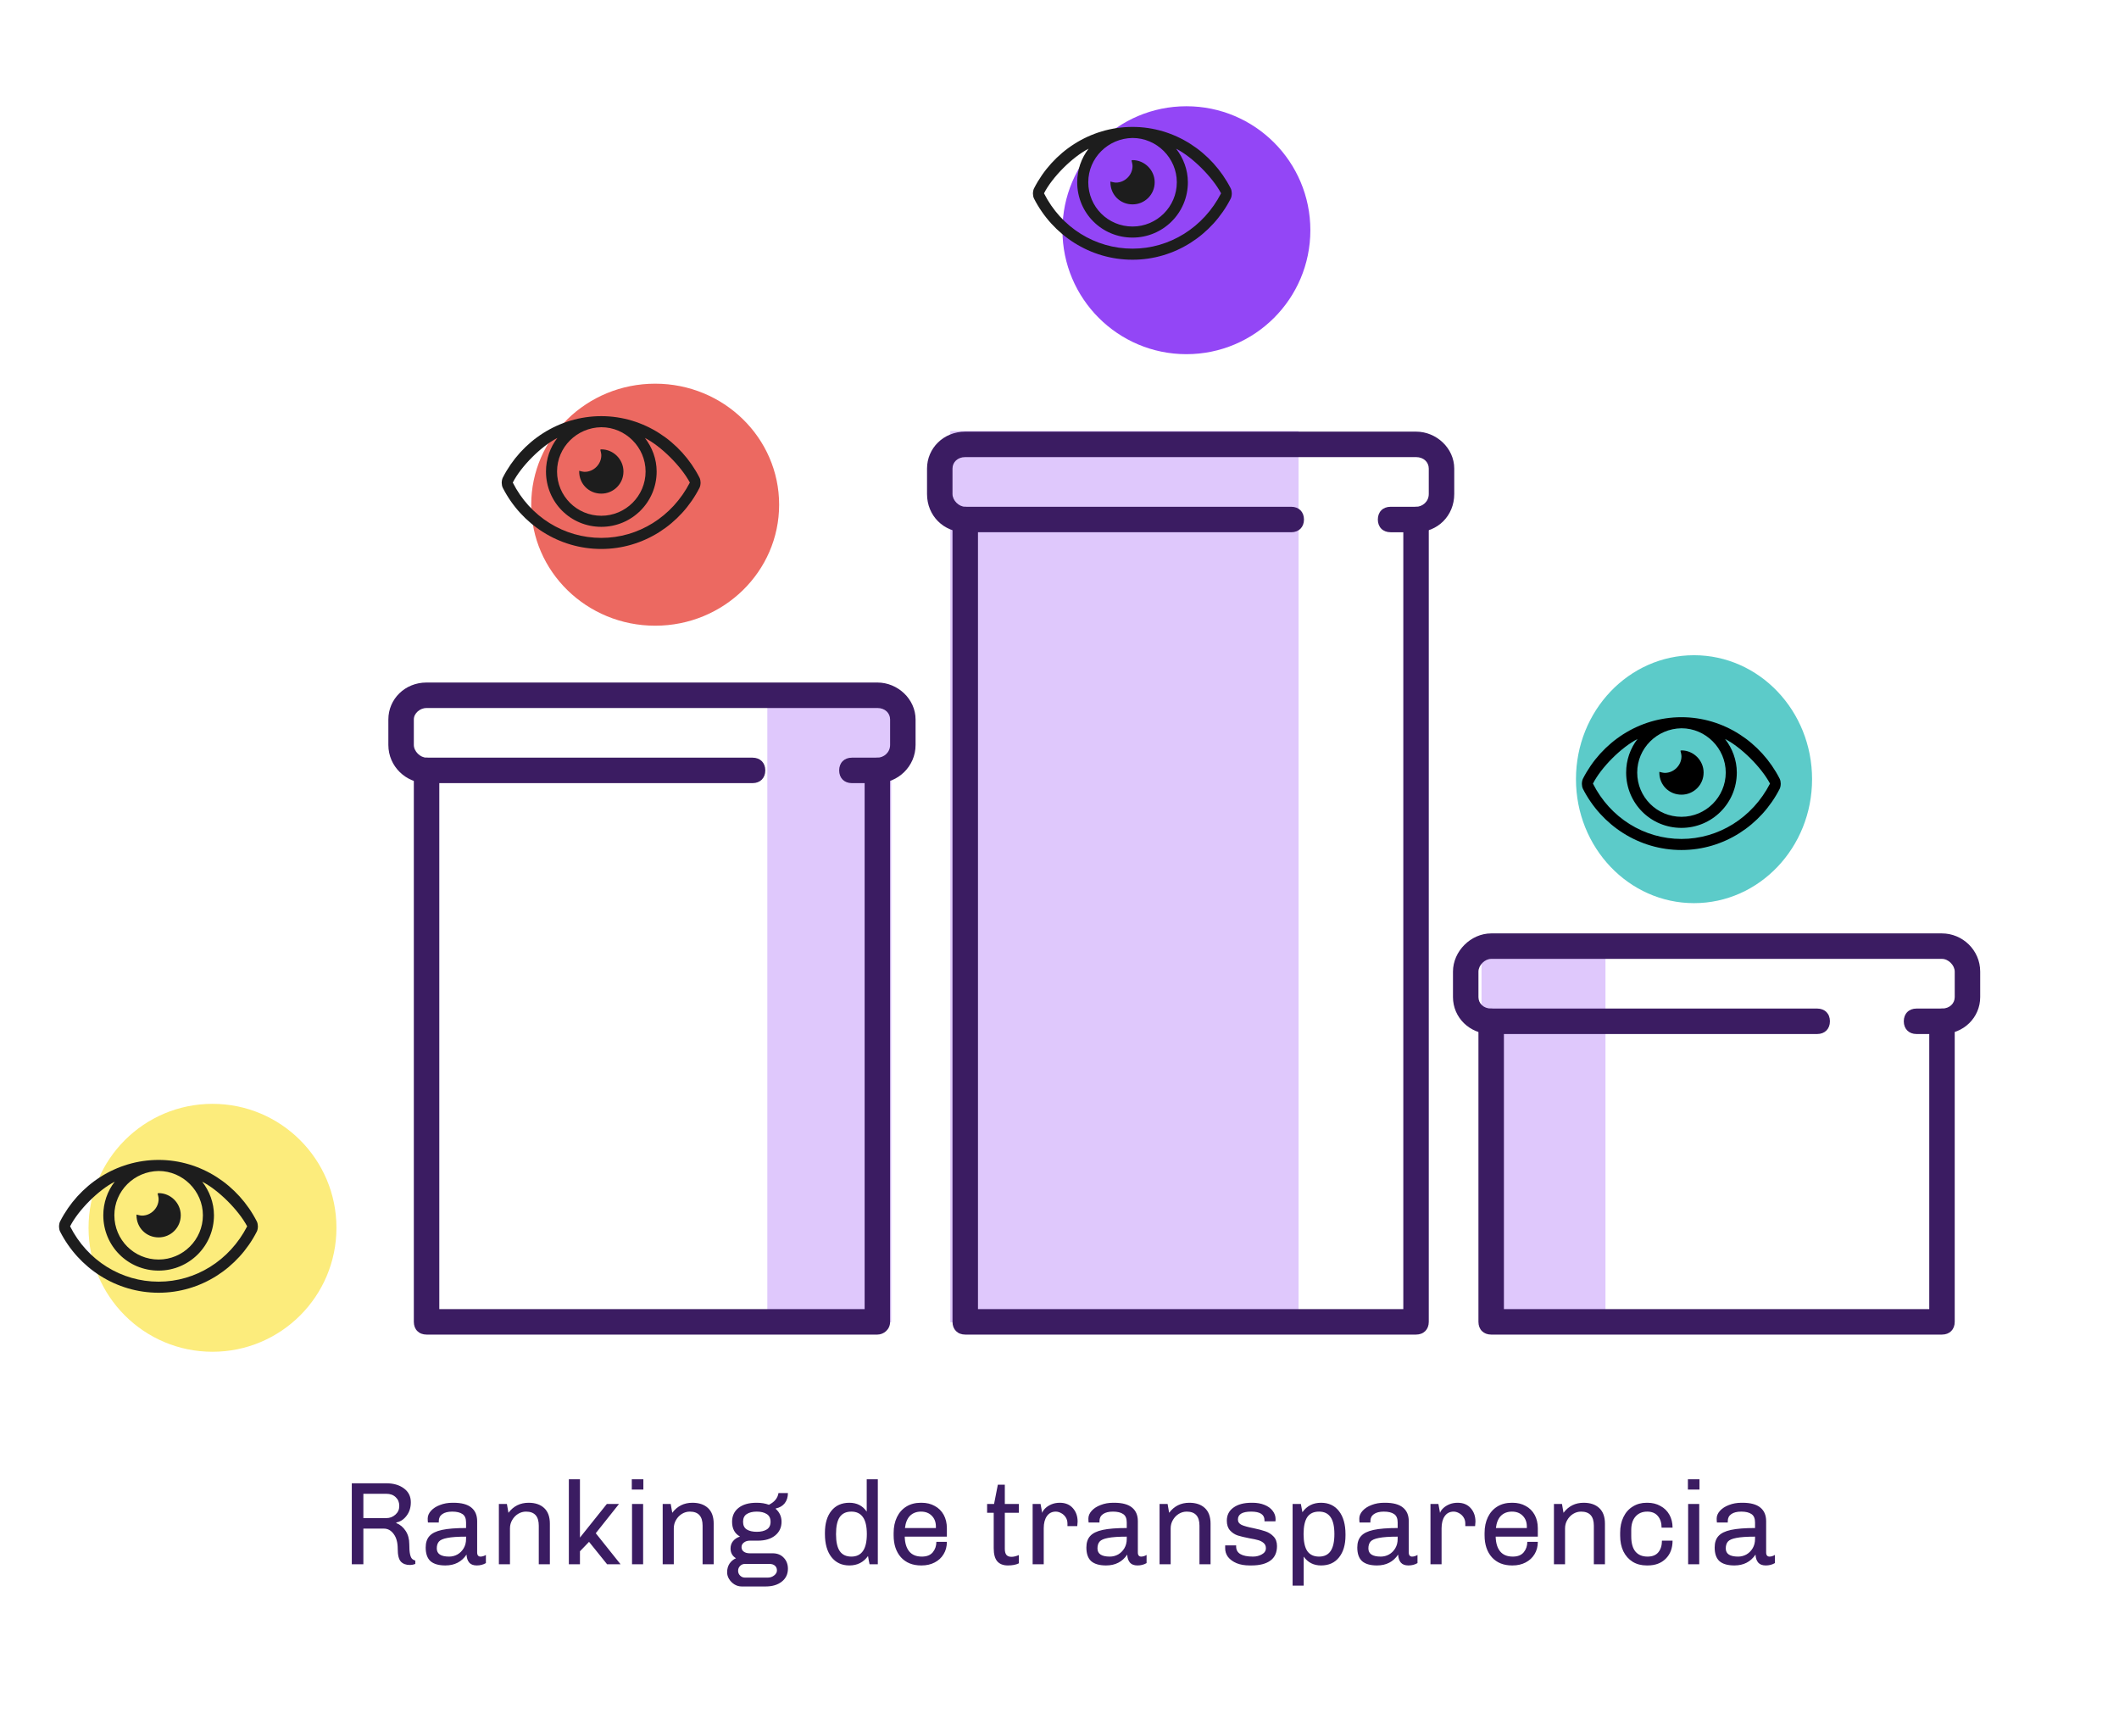
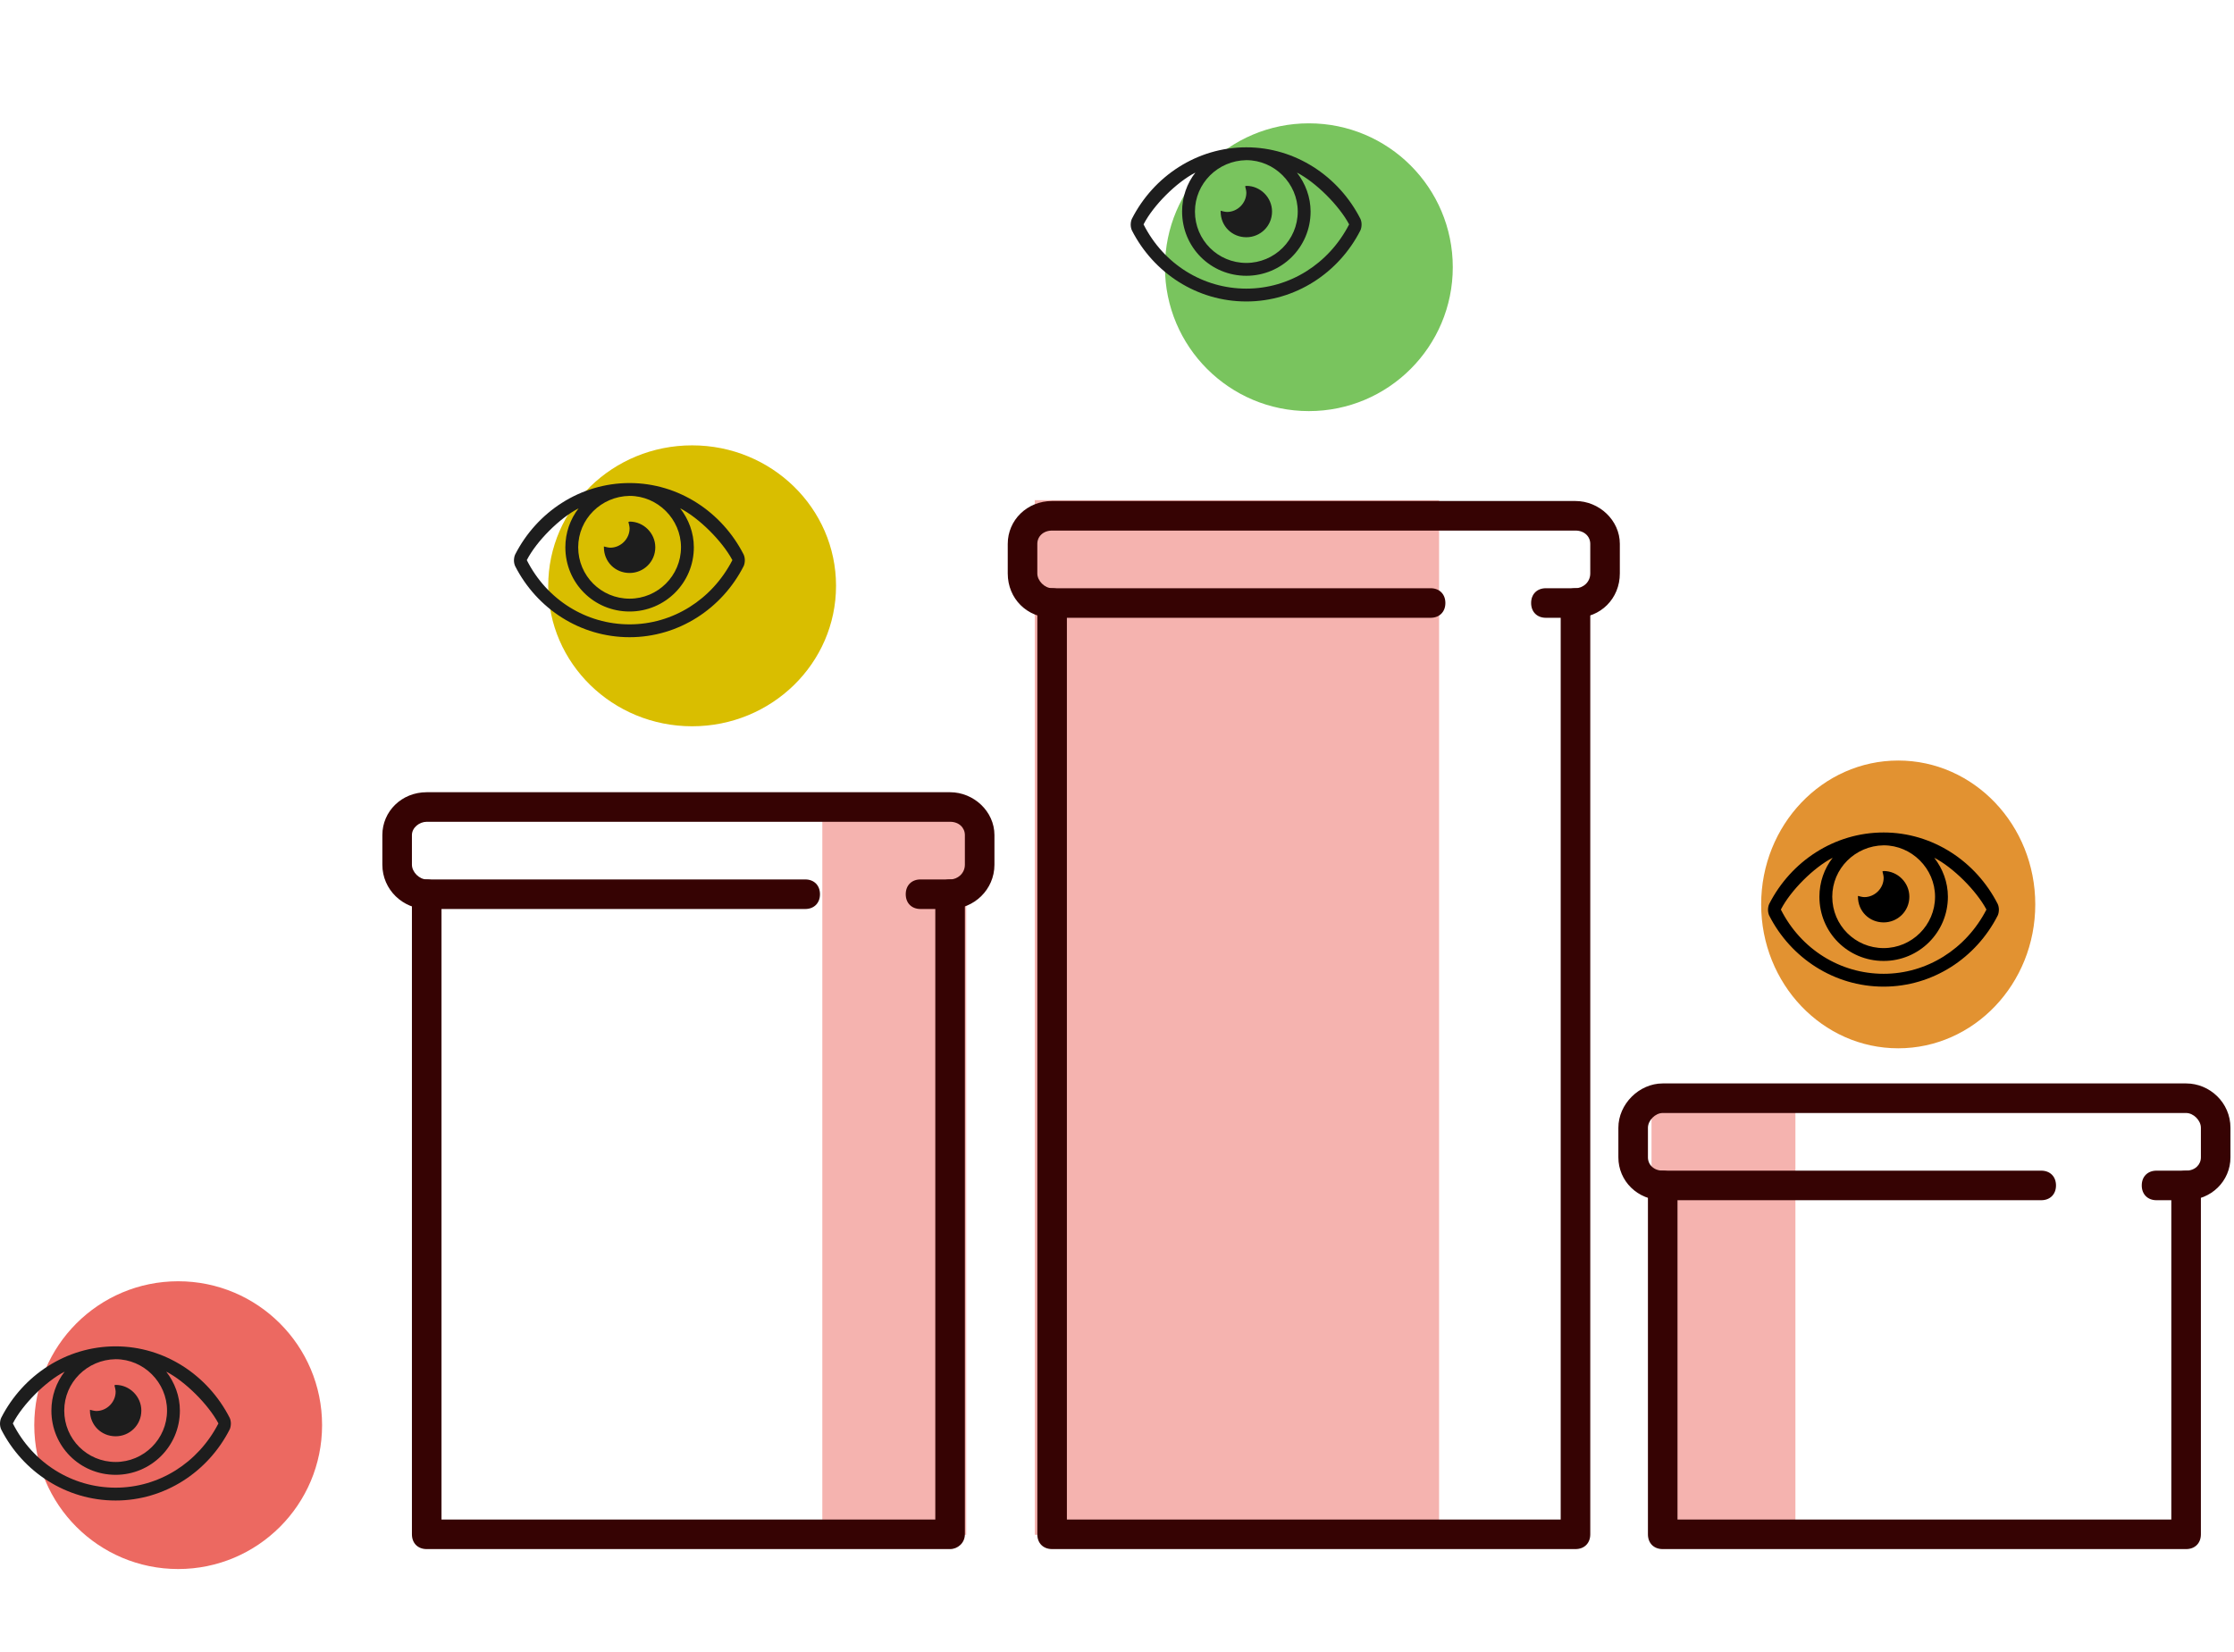
- <svg xmlns="http://www.w3.org/2000/svg" width="359" height="294" viewBox="0 0 359 294" fill="none">
-   <rect x="161" y="73" width="59" height="151" fill="#DFC8FC" />
-   <rect x="130" y="119" width="21" height="105" fill="#DFC8FC" />
-   <rect x="251" y="161" width="21" height="63" fill="#DFC8FC" />
-   <circle r="21" transform="matrix(-1 0 0 1 36 208)" fill="#FCEC7C" />
-   <ellipse rx="21" ry="20.5" transform="matrix(-1 0 0 1 111 85.5)" fill="#EC6961" />
-   <circle r="21" transform="matrix(-1 0 0 1 201 39)" fill="#9346F6" />
-   <ellipse cx="287" cy="132" rx="20" ry="21" fill="#5CCBC9" />
-   <path d="M239.905 85.852C238.611 85.852 237.748 86.715 237.748 88.01V221.774H165.688V88.009C165.688 86.715 164.825 85.851 163.53 85.851C162.236 85.851 161.373 86.714 161.373 88.009V223.931C161.373 225.225 162.235 226.089 163.53 226.089H239.905C241.2 226.089 242.063 225.225 242.063 223.931V88.009C242.063 86.715 241.2 85.852 239.905 85.852Z" fill="#3B1C62" />
-   <path d="M148.644 128.354C147.35 128.354 146.486 129.217 146.486 130.512V221.775H74.426V130.512C74.426 129.218 73.562 128.354 72.268 128.354C70.974 128.354 70.111 129.217 70.111 130.512V223.932C70.111 225.226 70.974 226.09 72.268 226.09H148.644C149.723 226.09 150.801 225.226 150.801 223.932V130.512C150.801 129.218 149.939 128.354 148.644 128.354Z" fill="#3B1C62" />
-   <path d="M239.905 73.122H163.529C159.862 73.122 157.057 75.926 157.057 79.379V83.694C157.057 87.361 159.861 90.166 163.529 90.166H218.761C220.055 90.166 220.919 89.303 220.919 88.009C220.919 86.715 220.056 85.851 218.761 85.851H163.529C162.451 85.851 161.372 84.773 161.372 83.694V79.379C161.372 78.301 162.235 77.437 163.529 77.437H239.905C241.199 77.437 242.062 78.3 242.062 79.379V83.694C242.062 84.989 240.984 85.852 239.905 85.852H235.59C234.295 85.852 233.432 86.715 233.432 88.01C233.432 89.304 234.295 90.167 235.59 90.167H239.905C243.573 90.167 246.377 87.362 246.377 83.694V79.379C246.377 75.927 243.357 73.122 239.905 73.122Z" fill="#3B1C62" />
-   <path d="M329.011 170.857C327.717 170.857 326.853 171.72 326.853 173.015V221.774H254.792V173.015C254.792 171.721 253.929 170.857 252.635 170.857C251.34 170.857 250.477 171.72 250.477 173.015V223.932C250.477 225.226 251.34 226.09 252.635 226.09H329.011C330.305 226.09 331.168 225.226 331.168 223.932V173.015C331.168 171.721 330.305 170.857 329.011 170.857Z" fill="#3B1C62" />
-   <path d="M148.643 115.625H72.268C68.6 115.625 65.795 118.429 65.795 121.882V126.197C65.795 129.864 68.816 132.669 72.268 132.669H127.5C128.794 132.669 129.657 131.806 129.657 130.512C129.657 129.218 128.795 128.354 127.5 128.354H72.268C71.19 128.354 70.111 127.276 70.111 126.197V121.882C70.111 120.803 71.189 119.94 72.268 119.94H148.643C149.938 119.94 150.801 120.802 150.801 121.882V126.197C150.801 127.491 149.723 128.354 148.643 128.354H144.328C143.034 128.354 142.171 129.218 142.171 130.512C142.171 131.806 143.033 132.669 144.328 132.669H148.643C152.095 132.669 155.116 129.865 155.116 126.197V121.882C155.116 118.429 152.095 115.625 148.643 115.625Z" fill="#3B1C62" />
-   <path d="M329.011 158.127H252.635C249.184 158.127 246.163 161.148 246.163 164.6V168.915C246.163 172.367 248.967 175.172 252.635 175.172H307.867C309.161 175.172 310.025 174.309 310.025 173.014C310.025 171.72 309.162 170.857 307.867 170.857H252.635C251.341 170.857 250.478 169.994 250.478 168.915V164.6C250.478 163.521 251.556 162.442 252.635 162.442H329.011C330.09 162.442 331.169 163.521 331.169 164.6V168.915C331.169 169.993 330.306 170.857 329.011 170.857H324.696C323.402 170.857 322.539 171.72 322.539 173.014C322.539 174.309 323.401 175.172 324.696 175.172H329.011C332.679 175.172 335.483 172.367 335.483 168.915V164.6C335.483 160.932 332.462 158.127 329.011 158.127Z" fill="#3B1C62" />
-   <path d="M65.442 251.28C66.655 251.28 67.648 251.567 68.422 252.14C69.208 252.713 69.602 253.5 69.602 254.5C69.602 255.393 69.362 256.153 68.882 256.78C68.415 257.407 67.835 257.787 67.142 257.92V258.02C67.782 258.273 68.308 258.713 68.722 259.34C69.135 259.967 69.342 260.72 69.342 261.6C69.342 262.333 69.382 262.887 69.462 263.26C69.542 263.633 69.648 263.893 69.782 264.04C69.915 264.187 70.108 264.3 70.362 264.38V264.94C70.068 265.06 69.755 265.12 69.422 265.12C68.782 265.12 68.282 264.933 67.922 264.56C67.562 264.173 67.382 263.453 67.382 262.4C67.382 261.32 67.155 260.48 66.702 259.88C66.262 259.267 65.708 258.96 65.042 258.96H61.562V265H59.602V251.28H65.442ZM61.562 253.06V257.18H65.462C66.035 257.18 66.542 256.987 66.982 256.6C67.422 256.213 67.642 255.733 67.642 255.16V255.08C67.642 254.493 67.442 254.013 67.042 253.64C66.642 253.253 66.115 253.06 65.462 253.06H61.562ZM76.84 254.58C78.187 254.58 79.187 254.847 79.84 255.38C80.507 255.913 80.84 256.687 80.84 257.7V263C80.84 263.24 80.894 263.42 81 263.54C81.107 263.647 81.24 263.7 81.4 263.7C81.707 263.7 82.013 263.607 82.32 263.42V264.8C81.867 265.067 81.353 265.2 80.78 265.2C80.207 265.2 79.78 265.04 79.5 264.72C79.22 264.387 79.067 263.933 79.04 263.36C78.213 264.587 77.02 265.2 75.46 265.2C74.34 265.2 73.5 264.96 72.94 264.48C72.394 263.987 72.12 263.213 72.12 262.16C72.12 261.333 72.334 260.687 72.76 260.22C73.187 259.74 73.894 259.393 74.88 259.18C75.867 258.967 77.227 258.86 78.96 258.86V257.92C78.96 257.24 78.76 256.767 78.36 256.5C77.96 256.22 77.38 256.08 76.62 256.08C75.9 256.08 75.34 256.22 74.94 256.5C74.54 256.78 74.34 257.173 74.34 257.68V257.92H72.5C72.474 257.733 72.46 257.513 72.46 257.26C72.46 256.793 72.647 256.353 73.02 255.94C73.394 255.527 73.9 255.2 74.54 254.96C75.18 254.707 75.887 254.58 76.66 254.58H76.84ZM78.96 260.32C77.56 260.32 76.5 260.393 75.78 260.54C75.073 260.673 74.6 260.88 74.36 261.16C74.12 261.44 74 261.827 74 262.32C74 263.24 74.7 263.7 76.1 263.7C76.594 263.7 77.06 263.58 77.5 263.34C77.94 263.087 78.293 262.733 78.56 262.28C78.827 261.827 78.96 261.307 78.96 260.72V260.32ZM89.559 254.58C90.679 254.58 91.559 254.88 92.199 255.48C92.839 256.08 93.159 256.96 93.159 258.12V265H91.279V258.46C91.279 256.873 90.559 256.08 89.119 256.08C88.639 256.08 88.193 256.207 87.779 256.46C87.366 256.713 87.033 257.06 86.779 257.5C86.526 257.927 86.399 258.4 86.399 258.92V265H84.519V254.78H85.879L86.139 256.28C86.993 255.147 88.133 254.58 89.559 254.58ZM98.255 250.6V260.48L102.815 254.78H104.875L100.935 259.74L105.135 265H102.855L99.795 261.2L98.255 262.8V265H96.375V250.6H98.255ZM108.998 250.6V252.34H107.038V250.6H108.998ZM108.958 254.78V265H107.078V254.78H108.958ZM117.313 254.58C118.433 254.58 119.313 254.88 119.953 255.48C120.593 256.08 120.913 256.96 120.913 258.12V265H119.033V258.46C119.033 256.873 118.313 256.08 116.873 256.08C116.393 256.08 115.947 256.207 115.533 256.46C115.12 256.713 114.787 257.06 114.533 257.5C114.28 257.927 114.153 258.4 114.153 258.92V265H112.273V254.78H113.633L113.893 256.28C114.747 255.147 115.887 254.58 117.313 254.58ZM133.489 252.94C133.489 253.62 133.309 254.193 132.949 254.66C132.589 255.113 132.089 255.407 131.449 255.54L131.409 255.6C132.075 256.187 132.409 256.92 132.409 257.8C132.409 258.76 132.049 259.533 131.329 260.12C130.609 260.707 129.629 261 128.389 261H127.029C126.629 261 126.295 261.107 126.029 261.32C125.762 261.52 125.629 261.78 125.629 262.1C125.629 262.42 125.755 262.673 126.009 262.86C126.262 263.047 126.602 263.14 127.029 263.14H130.889C131.675 263.14 132.302 263.387 132.769 263.88C133.249 264.373 133.489 265 133.489 265.76C133.489 266.667 133.142 267.393 132.449 267.94C131.769 268.487 130.849 268.76 129.689 268.76H125.669C125.215 268.76 124.795 268.64 124.409 268.4C124.035 268.16 123.735 267.853 123.509 267.48C123.295 267.12 123.189 266.747 123.189 266.36C123.189 265.8 123.322 265.313 123.589 264.9C123.869 264.487 124.235 264.18 124.689 263.98C124.075 263.607 123.769 263.053 123.769 262.32C123.769 261.84 123.909 261.427 124.189 261.08C124.469 260.733 124.862 260.473 125.369 260.3C124.475 259.807 124.029 258.973 124.029 257.8C124.029 256.813 124.389 256.033 125.109 255.46C125.842 254.873 126.855 254.58 128.149 254.58H128.229C128.975 254.58 129.655 254.693 130.269 254.92C131.215 254.453 131.755 253.793 131.889 252.94H133.489ZM128.209 256.08C127.502 256.08 126.935 256.22 126.509 256.5C126.095 256.767 125.889 257.2 125.889 257.8C125.889 258.4 126.095 258.833 126.509 259.1C126.935 259.367 127.502 259.5 128.209 259.5C128.915 259.5 129.482 259.367 129.909 259.1C130.335 258.833 130.549 258.4 130.549 257.8C130.549 257.2 130.335 256.767 129.909 256.5C129.482 256.22 128.915 256.08 128.209 256.08ZM126.209 264.94C125.889 264.94 125.615 265.053 125.389 265.28C125.162 265.507 125.049 265.78 125.049 266.1C125.049 266.42 125.162 266.693 125.389 266.92C125.615 267.147 125.889 267.26 126.209 267.26H130.069C130.495 267.26 130.862 267.133 131.169 266.88C131.475 266.64 131.629 266.36 131.629 266.04C131.629 265.707 131.515 265.44 131.289 265.24C131.062 265.04 130.742 264.94 130.329 264.94H126.209ZM148.719 265H147.319C147.225 264.573 147.139 264.107 147.059 263.6C146.299 264.667 145.245 265.2 143.899 265.2C142.619 265.2 141.605 264.727 140.859 263.78C140.125 262.833 139.759 261.533 139.759 259.88V259.66C139.759 258.1 140.119 256.867 140.839 255.96C141.572 255.04 142.592 254.58 143.899 254.58C145.165 254.58 146.145 255.08 146.839 256.08V250.6H148.719V265ZM144.239 256.08C143.345 256.08 142.685 256.393 142.259 257.02C141.845 257.633 141.639 258.593 141.639 259.9C141.639 261.207 141.852 262.167 142.279 262.78C142.705 263.393 143.359 263.7 144.239 263.7C145.985 263.7 146.859 262.433 146.859 259.9C146.859 258.593 146.639 257.633 146.199 257.02C145.759 256.393 145.105 256.08 144.239 256.08ZM156.139 254.58C156.979 254.58 157.719 254.76 158.359 255.12C159.012 255.467 159.519 255.967 159.879 256.62C160.239 257.273 160.419 258.033 160.419 258.9V260.32H153.279C153.306 261.4 153.559 262.233 154.039 262.82C154.519 263.407 155.232 263.7 156.179 263.7C157.019 263.7 157.639 263.453 158.039 262.96C158.439 262.467 158.639 261.88 158.639 261.2H160.419C160.419 262 160.232 262.7 159.859 263.3C159.499 263.9 158.992 264.367 158.339 264.7C157.699 265.033 156.966 265.2 156.139 265.2H156.059C154.619 265.2 153.479 264.74 152.639 263.82C151.812 262.887 151.399 261.647 151.399 260.1V259.7C151.399 258.687 151.586 257.793 151.959 257.02C152.332 256.247 152.866 255.647 153.559 255.22C154.252 254.793 155.066 254.58 155.999 254.58H156.139ZM156.039 256.08C155.279 256.08 154.659 256.313 154.179 256.78C153.712 257.247 153.426 257.94 153.319 258.86H158.559V258.62C158.559 257.86 158.326 257.247 157.859 256.78C157.406 256.313 156.799 256.08 156.039 256.08ZM170.235 254.78H172.615V256.28H170.235V262.38C170.235 262.86 170.328 263.207 170.515 263.42C170.702 263.633 170.988 263.74 171.375 263.74C171.722 263.74 172.135 263.64 172.615 263.44V264.84C172.135 265.08 171.515 265.2 170.755 265.2C169.968 265.2 169.368 264.967 168.955 264.5C168.555 264.033 168.355 263.293 168.355 262.28V256.28H167.235V254.78H168.415L169.055 251.52H170.235V254.78ZM179.549 254.58C180.496 254.58 181.236 254.887 181.769 255.5C182.302 256.1 182.569 256.86 182.569 257.78L182.509 258.54H180.849V258.1C180.849 257.7 180.749 257.347 180.549 257.04C180.349 256.733 180.096 256.5 179.789 256.34C179.482 256.167 179.176 256.08 178.869 256.08C178.229 256.08 177.729 256.333 177.369 256.84C177.009 257.347 176.829 258.033 176.829 258.9V265H174.949V254.78H176.289L176.569 256.3C176.649 256.033 176.829 255.767 177.109 255.5C177.389 255.233 177.736 255.013 178.149 254.84C178.576 254.667 179.042 254.58 179.549 254.58ZM188.774 254.58C190.12 254.58 191.12 254.847 191.774 255.38C192.44 255.913 192.774 256.687 192.774 257.7V263C192.774 263.24 192.827 263.42 192.934 263.54C193.04 263.647 193.174 263.7 193.334 263.7C193.64 263.7 193.947 263.607 194.254 263.42V264.8C193.8 265.067 193.287 265.2 192.714 265.2C192.14 265.2 191.714 265.04 191.434 264.72C191.154 264.387 191 263.933 190.974 263.36C190.147 264.587 188.954 265.2 187.394 265.2C186.274 265.2 185.434 264.96 184.874 264.48C184.327 263.987 184.054 263.213 184.054 262.16C184.054 261.333 184.267 260.687 184.694 260.22C185.12 259.74 185.827 259.393 186.814 259.18C187.8 258.967 189.16 258.86 190.894 258.86V257.92C190.894 257.24 190.694 256.767 190.294 256.5C189.894 256.22 189.314 256.08 188.554 256.08C187.834 256.08 187.274 256.22 186.874 256.5C186.474 256.78 186.274 257.173 186.274 257.68V257.92H184.434C184.407 257.733 184.394 257.513 184.394 257.26C184.394 256.793 184.58 256.353 184.954 255.94C185.327 255.527 185.834 255.2 186.474 254.96C187.114 254.707 187.82 254.58 188.594 254.58H188.774ZM190.894 260.32C189.494 260.32 188.434 260.393 187.714 260.54C187.007 260.673 186.534 260.88 186.294 261.16C186.054 261.44 185.934 261.827 185.934 262.32C185.934 263.24 186.634 263.7 188.034 263.7C188.527 263.7 188.994 263.58 189.434 263.34C189.874 263.087 190.227 262.733 190.494 262.28C190.76 261.827 190.894 261.307 190.894 260.72V260.32ZM201.493 254.58C202.613 254.58 203.493 254.88 204.133 255.48C204.773 256.08 205.093 256.96 205.093 258.12V265H203.213V258.46C203.213 256.873 202.493 256.08 201.053 256.08C200.573 256.08 200.126 256.207 199.713 256.46C199.3 256.713 198.966 257.06 198.713 257.5C198.46 257.927 198.333 258.4 198.333 258.92V265H196.453V254.78H197.813L198.073 256.28C198.926 255.147 200.066 254.58 201.493 254.58ZM212.208 254.58C212.968 254.58 213.642 254.7 214.228 254.94C214.828 255.18 215.288 255.513 215.608 255.94C215.942 256.367 216.108 256.84 216.108 257.36L216.088 257.72H214.228V257.54C214.228 256.567 213.475 256.08 211.968 256.08C210.475 256.08 209.728 256.527 209.728 257.42C209.728 257.833 209.942 258.14 210.368 258.34C210.795 258.527 211.448 258.707 212.328 258.88C213.168 259.053 213.855 259.233 214.388 259.42C214.935 259.607 215.395 259.9 215.768 260.3C216.155 260.7 216.348 261.24 216.348 261.92C216.348 263.013 215.975 263.833 215.228 264.38C214.482 264.927 213.408 265.2 212.008 265.2H211.708C210.868 265.2 210.135 265.073 209.508 264.82C208.882 264.553 208.395 264.2 208.048 263.76C207.715 263.307 207.555 262.8 207.568 262.24V261.8H209.428V262C209.428 263.133 210.382 263.7 212.288 263.7C212.848 263.7 213.348 263.573 213.788 263.32C214.242 263.067 214.468 262.72 214.468 262.28C214.468 261.907 214.342 261.613 214.088 261.4C213.848 261.187 213.548 261.027 213.188 260.92C212.828 260.813 212.328 260.707 211.688 260.6C210.862 260.44 210.195 260.28 209.688 260.12C209.182 259.947 208.748 259.66 208.388 259.26C208.028 258.86 207.848 258.313 207.848 257.62C207.848 256.673 208.222 255.933 208.968 255.4C209.715 254.853 210.735 254.58 212.028 254.58H212.208ZM223.812 254.58C225.105 254.58 226.119 255.053 226.852 256C227.585 256.947 227.952 258.247 227.952 259.9V260.12C227.952 261.693 227.585 262.933 226.852 263.84C226.132 264.747 225.119 265.2 223.812 265.2C222.559 265.2 221.579 264.7 220.872 263.7V268.62H218.992V254.78H220.392C220.485 255.207 220.572 255.673 220.652 256.18C221.412 255.113 222.465 254.58 223.812 254.58ZM223.472 256.08C222.565 256.08 221.899 256.393 221.472 257.02C221.059 257.647 220.852 258.6 220.852 259.88C220.852 261.187 221.065 262.153 221.492 262.78C221.932 263.393 222.592 263.7 223.472 263.7C224.352 263.7 225.005 263.387 225.432 262.76C225.859 262.133 226.072 261.173 226.072 259.88C226.072 258.573 225.852 257.613 225.412 257C224.985 256.387 224.339 256.08 223.472 256.08ZM234.672 254.58C236.019 254.58 237.019 254.847 237.672 255.38C238.339 255.913 238.672 256.687 238.672 257.7V263C238.672 263.24 238.726 263.42 238.832 263.54C238.939 263.647 239.072 263.7 239.232 263.7C239.539 263.7 239.846 263.607 240.152 263.42V264.8C239.699 265.067 239.186 265.2 238.612 265.2C238.039 265.2 237.612 265.04 237.332 264.72C237.052 264.387 236.899 263.933 236.872 263.36C236.046 264.587 234.852 265.2 233.292 265.2C232.172 265.2 231.332 264.96 230.772 264.48C230.226 263.987 229.952 263.213 229.952 262.16C229.952 261.333 230.166 260.687 230.592 260.22C231.019 259.74 231.726 259.393 232.712 259.18C233.699 258.967 235.059 258.86 236.792 258.86V257.92C236.792 257.24 236.592 256.767 236.192 256.5C235.792 256.22 235.212 256.08 234.452 256.08C233.732 256.08 233.172 256.22 232.772 256.5C232.372 256.78 232.172 257.173 232.172 257.68V257.92H230.332C230.306 257.733 230.292 257.513 230.292 257.26C230.292 256.793 230.479 256.353 230.852 255.94C231.226 255.527 231.732 255.2 232.372 254.96C233.012 254.707 233.719 254.58 234.492 254.58H234.672ZM236.792 260.32C235.392 260.32 234.332 260.393 233.612 260.54C232.906 260.673 232.432 260.88 232.192 261.16C231.952 261.44 231.832 261.827 231.832 262.32C231.832 263.24 232.532 263.7 233.932 263.7C234.426 263.7 234.892 263.58 235.332 263.34C235.772 263.087 236.126 262.733 236.392 262.28C236.659 261.827 236.792 261.307 236.792 260.72V260.32ZM246.951 254.58C247.898 254.58 248.638 254.887 249.171 255.5C249.705 256.1 249.971 256.86 249.971 257.78L249.911 258.54H248.251V258.1C248.251 257.7 248.151 257.347 247.951 257.04C247.751 256.733 247.498 256.5 247.191 256.34C246.885 256.167 246.578 256.08 246.271 256.08C245.631 256.08 245.131 256.333 244.771 256.84C244.411 257.347 244.231 258.033 244.231 258.9V265H242.351V254.78H243.691L243.971 256.3C244.051 256.033 244.231 255.767 244.511 255.5C244.791 255.233 245.138 255.013 245.551 254.84C245.978 254.667 246.445 254.58 246.951 254.58ZM256.256 254.58C257.096 254.58 257.836 254.76 258.476 255.12C259.129 255.467 259.636 255.967 259.996 256.62C260.356 257.273 260.536 258.033 260.536 258.9V260.32H253.396C253.423 261.4 253.676 262.233 254.156 262.82C254.636 263.407 255.349 263.7 256.296 263.7C257.136 263.7 257.756 263.453 258.156 262.96C258.556 262.467 258.756 261.88 258.756 261.2H260.536C260.536 262 260.349 262.7 259.976 263.3C259.616 263.9 259.109 264.367 258.456 264.7C257.816 265.033 257.083 265.2 256.256 265.2H256.176C254.736 265.2 253.596 264.74 252.756 263.82C251.929 262.887 251.516 261.647 251.516 260.1V259.7C251.516 258.687 251.703 257.793 252.076 257.02C252.449 256.247 252.983 255.647 253.676 255.22C254.369 254.793 255.183 254.58 256.116 254.58H256.256ZM256.156 256.08C255.396 256.08 254.776 256.313 254.296 256.78C253.829 257.247 253.543 257.94 253.436 258.86H258.676V258.62C258.676 257.86 258.443 257.247 257.976 256.78C257.523 256.313 256.916 256.08 256.156 256.08ZM268.309 254.58C269.429 254.58 270.309 254.88 270.949 255.48C271.589 256.08 271.909 256.96 271.909 258.12V265H270.029V258.46C270.029 256.873 269.309 256.08 267.869 256.08C267.389 256.08 266.943 256.207 266.529 256.46C266.116 256.713 265.783 257.06 265.529 257.5C265.276 257.927 265.149 258.4 265.149 258.92V265H263.269V254.78H264.629L264.889 256.28C265.743 255.147 266.883 254.58 268.309 254.58ZM279.125 254.58C279.938 254.58 280.665 254.76 281.305 255.12C281.958 255.467 282.465 255.96 282.825 256.6C283.185 257.24 283.365 257.973 283.365 258.8H281.505C281.505 257.973 281.292 257.313 280.865 256.82C280.452 256.327 279.852 256.08 279.065 256.08C278.238 256.08 277.578 256.36 277.085 256.92C276.605 257.467 276.365 258.22 276.365 259.18V260.26C276.365 261.42 276.605 262.287 277.085 262.86C277.565 263.42 278.245 263.7 279.125 263.7C279.938 263.7 280.545 263.46 280.945 262.98C281.358 262.487 281.565 261.827 281.565 261H283.365C283.365 262.28 282.978 263.3 282.205 264.06C281.445 264.82 280.425 265.2 279.145 265.2H278.985C278.078 265.2 277.285 264.993 276.605 264.58C275.925 264.153 275.398 263.56 275.025 262.8C274.665 262.04 274.485 261.153 274.485 260.14V259.66C274.485 258.647 274.672 257.76 275.045 257C275.418 256.227 275.945 255.633 276.625 255.22C277.305 254.793 278.085 254.58 278.965 254.58H279.125ZM287.924 250.6V252.34H285.964V250.6H287.924ZM287.884 254.78V265H286.004V254.78H287.884ZM295.219 254.58C296.566 254.58 297.566 254.847 298.219 255.38C298.886 255.913 299.219 256.687 299.219 257.7V263C299.219 263.24 299.272 263.42 299.379 263.54C299.486 263.647 299.619 263.7 299.779 263.7C300.086 263.7 300.392 263.607 300.699 263.42V264.8C300.246 265.067 299.732 265.2 299.159 265.2C298.586 265.2 298.159 265.04 297.879 264.72C297.599 264.387 297.446 263.933 297.419 263.36C296.592 264.587 295.399 265.2 293.839 265.2C292.719 265.2 291.879 264.96 291.319 264.48C290.772 263.987 290.499 263.213 290.499 262.16C290.499 261.333 290.712 260.687 291.139 260.22C291.566 259.74 292.272 259.393 293.259 259.18C294.246 258.967 295.606 258.86 297.339 258.86V257.92C297.339 257.24 297.139 256.767 296.739 256.5C296.339 256.22 295.759 256.08 294.999 256.08C294.279 256.08 293.719 256.22 293.319 256.5C292.919 256.78 292.719 257.173 292.719 257.68V257.92H290.879C290.852 257.733 290.839 257.513 290.839 257.26C290.839 256.793 291.026 256.353 291.399 255.94C291.772 255.527 292.279 255.2 292.919 254.96C293.559 254.707 294.266 254.58 295.039 254.58H295.219ZM297.339 260.32C295.939 260.32 294.879 260.393 294.159 260.54C293.452 260.673 292.979 260.88 292.739 261.16C292.499 261.44 292.379 261.827 292.379 262.32C292.379 263.24 293.079 263.7 294.479 263.7C294.972 263.7 295.439 263.58 295.879 263.34C296.319 263.087 296.672 262.733 296.939 262.28C297.206 261.827 297.339 261.307 297.339 260.72V260.32Z" fill="#3B1C62" />
-   <path d="M101.875 83.625C103.926 83.625 105.625 81.984 105.625 79.875C105.625 77.824 103.926 76.125 101.875 76.125C101.816 76.125 101.758 76.184 101.699 76.184C101.758 76.418 101.875 76.828 101.875 77.121C101.875 78.644 100.586 79.934 99.062 79.934C98.769 79.934 98.359 79.816 98.125 79.758C98.125 79.816 98.125 79.875 98.125 79.875C98.125 81.984 99.766 83.625 101.875 83.625ZM118.516 80.93C115.352 74.719 109.023 70.5 101.875 70.5C94.668 70.5 88.34 74.719 85.176 80.93C85.059 81.164 85 81.516 85 81.809C85 82.043 85.059 82.394 85.176 82.629C88.34 88.84 94.668 93 101.875 93C109.023 93 115.352 88.84 118.516 82.629C118.633 82.394 118.691 82.043 118.691 81.75C118.691 81.516 118.633 81.164 118.516 80.93ZM101.875 72.375C105.977 72.375 109.375 75.773 109.375 79.875C109.375 84.035 105.977 87.375 101.875 87.375C97.715 87.375 94.375 84.035 94.375 79.875C94.375 75.773 97.715 72.434 101.875 72.375ZM101.875 91.125C95.547 91.125 89.805 87.551 86.875 81.75C88.281 78.996 91.68 75.598 94.434 74.191C93.203 75.773 92.5 77.766 92.5 79.875C92.5 85.09 96.66 89.25 101.875 89.25C107.031 89.25 111.25 85.09 111.25 79.875C111.25 77.766 110.488 75.773 109.258 74.191C112.012 75.598 115.41 78.996 116.875 81.75C113.887 87.551 108.145 91.125 101.875 91.125Z" fill="#1D1D1D" />
-   <path d="M191.875 34.625C193.926 34.625 195.625 32.984 195.625 30.875C195.625 28.824 193.926 27.125 191.875 27.125C191.816 27.125 191.758 27.184 191.699 27.184C191.758 27.418 191.875 27.828 191.875 28.121C191.875 29.645 190.586 30.934 189.062 30.934C188.77 30.934 188.359 30.816 188.125 30.758C188.125 30.816 188.125 30.875 188.125 30.875C188.125 32.984 189.766 34.625 191.875 34.625ZM208.516 31.93C205.352 25.719 199.023 21.5 191.875 21.5C184.668 21.5 178.34 25.719 175.176 31.93C175.059 32.164 175 32.516 175 32.809C175 33.043 175.059 33.395 175.176 33.629C178.34 39.84 184.668 44 191.875 44C199.023 44 205.352 39.84 208.516 33.629C208.633 33.395 208.691 33.043 208.691 32.75C208.691 32.516 208.633 32.164 208.516 31.93ZM191.875 23.375C195.977 23.375 199.375 26.773 199.375 30.875C199.375 35.035 195.977 38.375 191.875 38.375C187.715 38.375 184.375 35.035 184.375 30.875C184.375 26.773 187.715 23.434 191.875 23.375ZM191.875 42.125C185.547 42.125 179.805 38.551 176.875 32.75C178.281 29.996 181.68 26.598 184.434 25.191C183.203 26.773 182.5 28.766 182.5 30.875C182.5 36.09 186.66 40.25 191.875 40.25C197.031 40.25 201.25 36.09 201.25 30.875C201.25 28.766 200.488 26.773 199.258 25.191C202.012 26.598 205.41 29.996 206.875 32.75C203.887 38.551 198.145 42.125 191.875 42.125Z" fill="#1D1D1D" />
-   <path d="M284.875 134.625C286.926 134.625 288.625 132.984 288.625 130.875C288.625 128.824 286.926 127.125 284.875 127.125C284.816 127.125 284.758 127.184 284.699 127.184C284.758 127.418 284.875 127.828 284.875 128.121C284.875 129.645 283.586 130.934 282.062 130.934C281.77 130.934 281.359 130.816 281.125 130.758C281.125 130.816 281.125 130.875 281.125 130.875C281.125 132.984 282.766 134.625 284.875 134.625ZM301.516 131.93C298.352 125.719 292.023 121.5 284.875 121.5C277.668 121.5 271.34 125.719 268.176 131.93C268.059 132.164 268 132.516 268 132.809C268 133.043 268.059 133.395 268.176 133.629C271.34 139.84 277.668 144 284.875 144C292.023 144 298.352 139.84 301.516 133.629C301.633 133.395 301.691 133.043 301.691 132.75C301.691 132.516 301.633 132.164 301.516 131.93ZM284.875 123.375C288.977 123.375 292.375 126.773 292.375 130.875C292.375 135.035 288.977 138.375 284.875 138.375C280.715 138.375 277.375 135.035 277.375 130.875C277.375 126.773 280.715 123.434 284.875 123.375ZM284.875 142.125C278.547 142.125 272.805 138.551 269.875 132.75C271.281 129.996 274.68 126.598 277.434 125.191C276.203 126.773 275.5 128.766 275.5 130.875C275.5 136.09 279.66 140.25 284.875 140.25C290.031 140.25 294.25 136.09 294.25 130.875C294.25 128.766 293.488 126.773 292.258 125.191C295.012 126.598 298.41 129.996 299.875 132.75C296.887 138.551 291.145 142.125 284.875 142.125Z" fill="black" />
-   <path d="M26.875 209.625C28.926 209.625 30.625 207.984 30.625 205.875C30.625 203.824 28.926 202.125 26.875 202.125C26.816 202.125 26.758 202.184 26.699 202.184C26.758 202.418 26.875 202.828 26.875 203.121C26.875 204.645 25.586 205.934 24.062 205.934C23.77 205.934 23.359 205.816 23.125 205.758C23.125 205.816 23.125 205.875 23.125 205.875C23.125 207.984 24.766 209.625 26.875 209.625ZM43.516 206.93C40.352 200.719 34.023 196.5 26.875 196.5C19.668 196.5 13.34 200.719 10.176 206.93C10.059 207.164 10 207.516 10 207.809C10 208.043 10.059 208.395 10.176 208.629C13.34 214.84 19.668 219 26.875 219C34.023 219 40.352 214.84 43.516 208.629C43.633 208.395 43.691 208.043 43.691 207.75C43.691 207.516 43.633 207.164 43.516 206.93ZM26.875 198.375C30.977 198.375 34.375 201.773 34.375 205.875C34.375 210.035 30.977 213.375 26.875 213.375C22.715 213.375 19.375 210.035 19.375 205.875C19.375 201.773 22.715 198.434 26.875 198.375ZM26.875 217.125C20.547 217.125 14.805 213.551 11.875 207.75C13.281 204.996 16.68 201.598 19.434 200.191C18.203 201.773 17.5 203.766 17.5 205.875C17.5 211.09 21.66 215.25 26.875 215.25C32.031 215.25 36.25 211.09 36.25 205.875C36.25 203.766 35.488 201.773 34.258 200.191C37.012 201.598 40.41 204.996 41.875 207.75C38.887 213.551 33.145 217.125 26.875 217.125Z" fill="#1D1D1D" />
+ <svg xmlns="http://www.w3.org/2000/svg" width="326" height="241" fill="none" viewBox="0 0 326 241">
+   <path fill="#EC6961" fill-opacity=".5" d="M151 73H210V224H151zM120 119H141V224H120zM241 161H262V224H241z" />
+   <circle r="21" fill="#EC6961" transform="matrix(-1 0 0 1 26 208)" />
+   <ellipse fill="#D9BE00" rx="21" ry="20.5" transform="matrix(-1 0 0 1 101 85.5)" />
+   <circle r="21" fill="#79C45E" transform="matrix(-1 0 0 1 191 39)" />
+   <ellipse cx="277" cy="132" fill="#E29231" rx="20" ry="21" />
+   <path fill="#360303" d="M229.905 85.852c-1.294 0-2.157.863-2.157 2.158v133.764h-72.06V88.009c0-1.294-.863-2.157-2.158-2.157-1.294 0-2.157.862-2.157 2.157v135.922c0 1.294.862 2.158 2.157 2.158h76.375c1.295 0 2.158-.864 2.158-2.158V88.009c0-1.294-.863-2.157-2.158-2.157zM138.644 128.354c-1.294 0-2.158.863-2.158 2.158v91.263h-72.06v-91.263c0-1.294-.864-2.158-2.158-2.158s-2.157.863-2.157 2.158v93.42c0 1.294.863 2.158 2.157 2.158h76.376c1.079 0 2.157-.864 2.157-2.158v-93.42c0-1.294-.862-2.158-2.157-2.158z" />
+   <path fill="#360303" d="M229.905 73.122h-76.376c-3.667 0-6.472 2.804-6.472 6.257v4.315c0 3.667 2.804 6.472 6.472 6.472h55.232c1.294 0 2.158-.863 2.158-2.157s-.863-2.158-2.158-2.158h-55.232c-1.078 0-2.157-1.078-2.157-2.157v-4.315c0-1.078.863-1.942 2.157-1.942h76.376c1.294 0 2.157.863 2.157 1.942v4.315c0 1.294-1.078 2.158-2.157 2.158h-4.315c-1.295 0-2.158.863-2.158 2.157 0 1.295.863 2.158 2.158 2.158h4.315c3.668 0 6.472-2.805 6.472-6.473V79.38c0-3.452-3.02-6.257-6.472-6.257zM319.011 170.857c-1.294 0-2.158.863-2.158 2.158v48.759h-72.061v-48.759c0-1.294-.863-2.158-2.157-2.158-1.295 0-2.158.863-2.158 2.158v50.917c0 1.294.863 2.158 2.158 2.158h76.376c1.294 0 2.157-.864 2.157-2.158v-50.917c0-1.294-.863-2.158-2.157-2.158zM138.643 115.625H62.268c-3.668 0-6.473 2.804-6.473 6.257v4.315c0 3.667 3.02 6.472 6.473 6.472H117.5c1.294 0 2.157-.863 2.157-2.157s-.862-2.158-2.157-2.158H62.268c-1.078 0-2.157-1.078-2.157-2.157v-4.315c0-1.079 1.078-1.942 2.157-1.942h76.375c1.295 0 2.158.862 2.158 1.942v4.315c0 1.294-1.078 2.157-2.158 2.157h-4.315c-1.294 0-2.157.864-2.157 2.158s.862 2.157 2.157 2.157h4.315c3.452 0 6.473-2.804 6.473-6.472v-4.315c0-3.453-3.021-6.257-6.473-6.257z" />
+   <path fill="#360303" d="M319.011 158.127h-76.376c-3.451 0-6.472 3.02-6.472 6.473v4.315c0 3.451 2.804 6.257 6.472 6.257h55.232c1.294 0 2.158-.863 2.158-2.158 0-1.294-.863-2.157-2.158-2.157h-55.232c-1.294 0-2.157-.863-2.157-1.942V164.6c0-1.079 1.078-2.158 2.157-2.158h76.376c1.079 0 2.158 1.079 2.158 2.158v4.315c0 1.078-.863 1.942-2.158 1.942h-4.315c-1.294 0-2.157.862-2.157 2.157 0 1.294.862 2.158 2.157 2.158h4.315c3.668 0 6.472-2.805 6.472-6.257V164.6c0-3.668-3.021-6.473-6.472-6.473z" />
+   <path fill="#1D1D1D" d="M91.875 83.625c2.05 0 3.75-1.64 3.75-3.75 0-2.05-1.7-3.75-3.75-3.75-.059 0-.117.059-.176.059.059.234.176.644.176.937 0 1.523-1.29 2.813-2.813 2.813-.293 0-.703-.118-.937-.176v.117c0 2.11 1.64 3.75 3.75 3.75zm16.641-2.695c-3.164-6.211-9.493-10.43-16.641-10.43-7.207 0-13.535 4.219-16.7 10.43-.116.234-.175.586-.175.879 0 .234.059.585.176.82C78.34 88.839 84.668 93 91.875 93c7.148 0 13.477-4.16 16.641-10.371.117-.235.175-.586.175-.879 0-.234-.058-.586-.175-.82zm-16.641-8.555c4.102 0 7.5 3.398 7.5 7.5 0 4.16-3.398 7.5-7.5 7.5-4.16 0-7.5-3.34-7.5-7.5 0-4.102 3.34-7.441 7.5-7.5zm0 18.75c-6.328 0-12.07-3.574-15-9.375 1.406-2.754 4.805-6.152 7.559-7.559-1.23 1.582-1.934 3.575-1.934 5.684 0 5.215 4.16 9.375 9.375 9.375 5.156 0 9.375-4.16 9.375-9.375 0-2.11-.762-4.102-1.992-5.684 2.754 1.407 6.152 4.805 7.617 7.559-2.988 5.8-8.73 9.375-15 9.375zM181.875 34.625c2.051 0 3.75-1.64 3.75-3.75 0-2.05-1.699-3.75-3.75-3.75-.059 0-.117.059-.176.059.059.234.176.644.176.937 0 1.524-1.289 2.813-2.813 2.813-.292 0-.703-.118-.937-.176v.117c0 2.11 1.641 3.75 3.75 3.75zm16.641-2.695c-3.164-6.211-9.493-10.43-16.641-10.43-7.207 0-13.535 4.219-16.699 10.43-.117.234-.176.586-.176.879 0 .234.059.586.176.82C168.34 39.839 174.668 44 181.875 44c7.148 0 13.477-4.16 16.641-10.371.117-.234.175-.586.175-.879 0-.234-.058-.586-.175-.82zm-16.641-8.555c4.102 0 7.5 3.398 7.5 7.5 0 4.16-3.398 7.5-7.5 7.5-4.16 0-7.5-3.34-7.5-7.5 0-4.102 3.34-7.441 7.5-7.5zm0 18.75c-6.328 0-12.07-3.574-15-9.375 1.406-2.754 4.805-6.152 7.559-7.559-1.231 1.582-1.934 3.575-1.934 5.684 0 5.215 4.16 9.375 9.375 9.375 5.156 0 9.375-4.16 9.375-9.375 0-2.11-.762-4.102-1.992-5.684 2.754 1.407 6.152 4.805 7.617 7.559-2.988 5.8-8.73 9.375-15 9.375z" />
+   <path fill="#000" d="M274.875 134.625c2.051 0 3.75-1.641 3.75-3.75 0-2.051-1.699-3.75-3.75-3.75-.059 0-.117.059-.176.059.059.234.176.644.176.937 0 1.524-1.289 2.813-2.813 2.813-.292 0-.703-.118-.937-.176v.117c0 2.109 1.641 3.75 3.75 3.75zm16.641-2.695c-3.164-6.211-9.493-10.43-16.641-10.43-7.207 0-13.535 4.219-16.699 10.43-.117.234-.176.586-.176.879 0 .234.059.586.176.82C261.34 139.84 267.668 144 274.875 144c7.148 0 13.477-4.16 16.641-10.371.117-.234.175-.586.175-.879 0-.234-.058-.586-.175-.82zm-16.641-8.555c4.102 0 7.5 3.398 7.5 7.5 0 4.16-3.398 7.5-7.5 7.5-4.16 0-7.5-3.34-7.5-7.5 0-4.102 3.34-7.441 7.5-7.5zm0 18.75c-6.328 0-12.07-3.574-15-9.375 1.406-2.754 4.805-6.152 7.559-7.559-1.231 1.582-1.934 3.575-1.934 5.684 0 5.215 4.16 9.375 9.375 9.375 5.156 0 9.375-4.16 9.375-9.375 0-2.109-.762-4.102-1.992-5.684 2.754 1.407 6.152 4.805 7.617 7.559-2.988 5.801-8.73 9.375-15 9.375z" />
+   <path fill="#1D1D1D" d="M16.875 209.625c2.05 0 3.75-1.641 3.75-3.75 0-2.051-1.7-3.75-3.75-3.75-.059 0-.117.059-.176.059.059.234.176.644.176.937 0 1.524-1.29 2.813-2.813 2.813-.292 0-.703-.118-.937-.176v.117c0 2.109 1.64 3.75 3.75 3.75zm16.64-2.695c-3.163-6.211-9.492-10.43-16.64-10.43-7.207 0-13.535 4.219-16.7 10.43-.116.234-.175.586-.175.879 0 .234.059.586.176.82C3.34 214.84 9.668 219 16.875 219c7.148 0 13.477-4.16 16.64-10.371.118-.234.176-.586.176-.879 0-.234-.058-.586-.175-.82zm-16.64-8.555c4.102 0 7.5 3.398 7.5 7.5 0 4.16-3.398 7.5-7.5 7.5-4.16 0-7.5-3.34-7.5-7.5 0-4.102 3.34-7.441 7.5-7.5zm0 18.75c-6.328 0-12.07-3.574-15-9.375 1.406-2.754 4.805-6.152 7.559-7.559-1.23 1.582-1.934 3.575-1.934 5.684 0 5.215 4.16 9.375 9.375 9.375 5.156 0 9.375-4.16 9.375-9.375 0-2.109-.762-4.102-1.992-5.684 2.754 1.407 6.152 4.805 7.617 7.559-2.988 5.801-8.73 9.375-15 9.375z" />
</svg>
